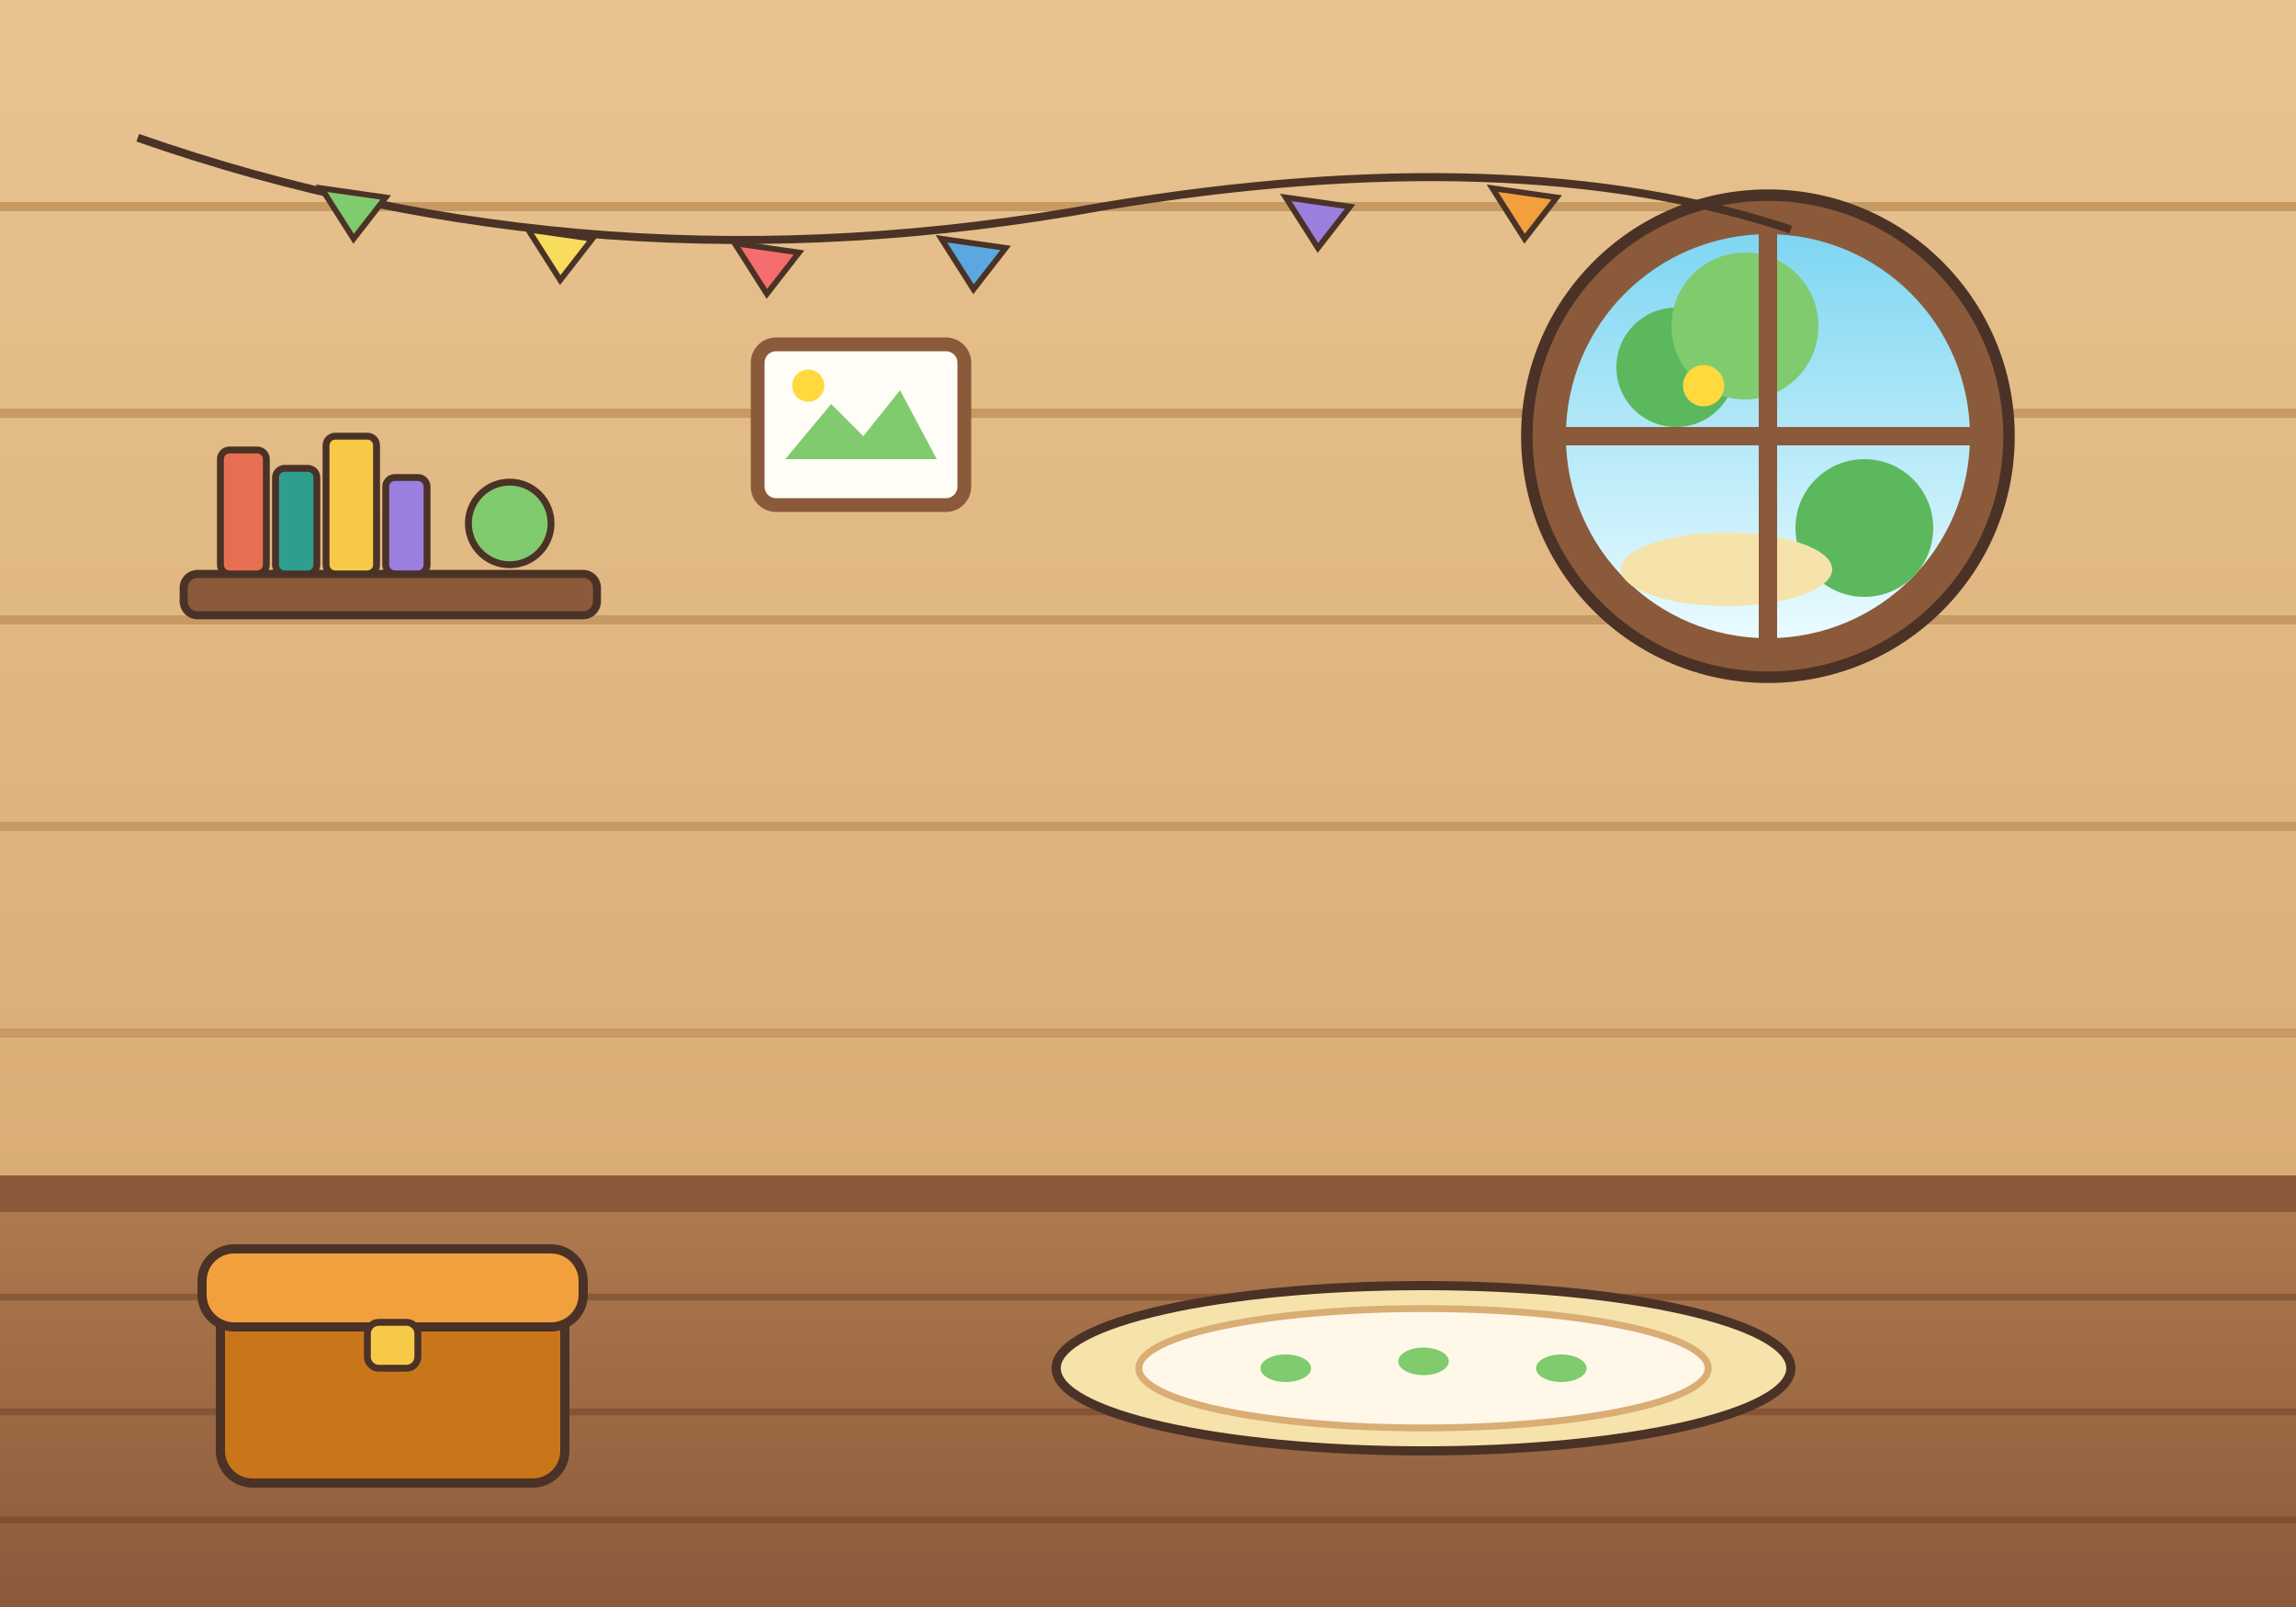
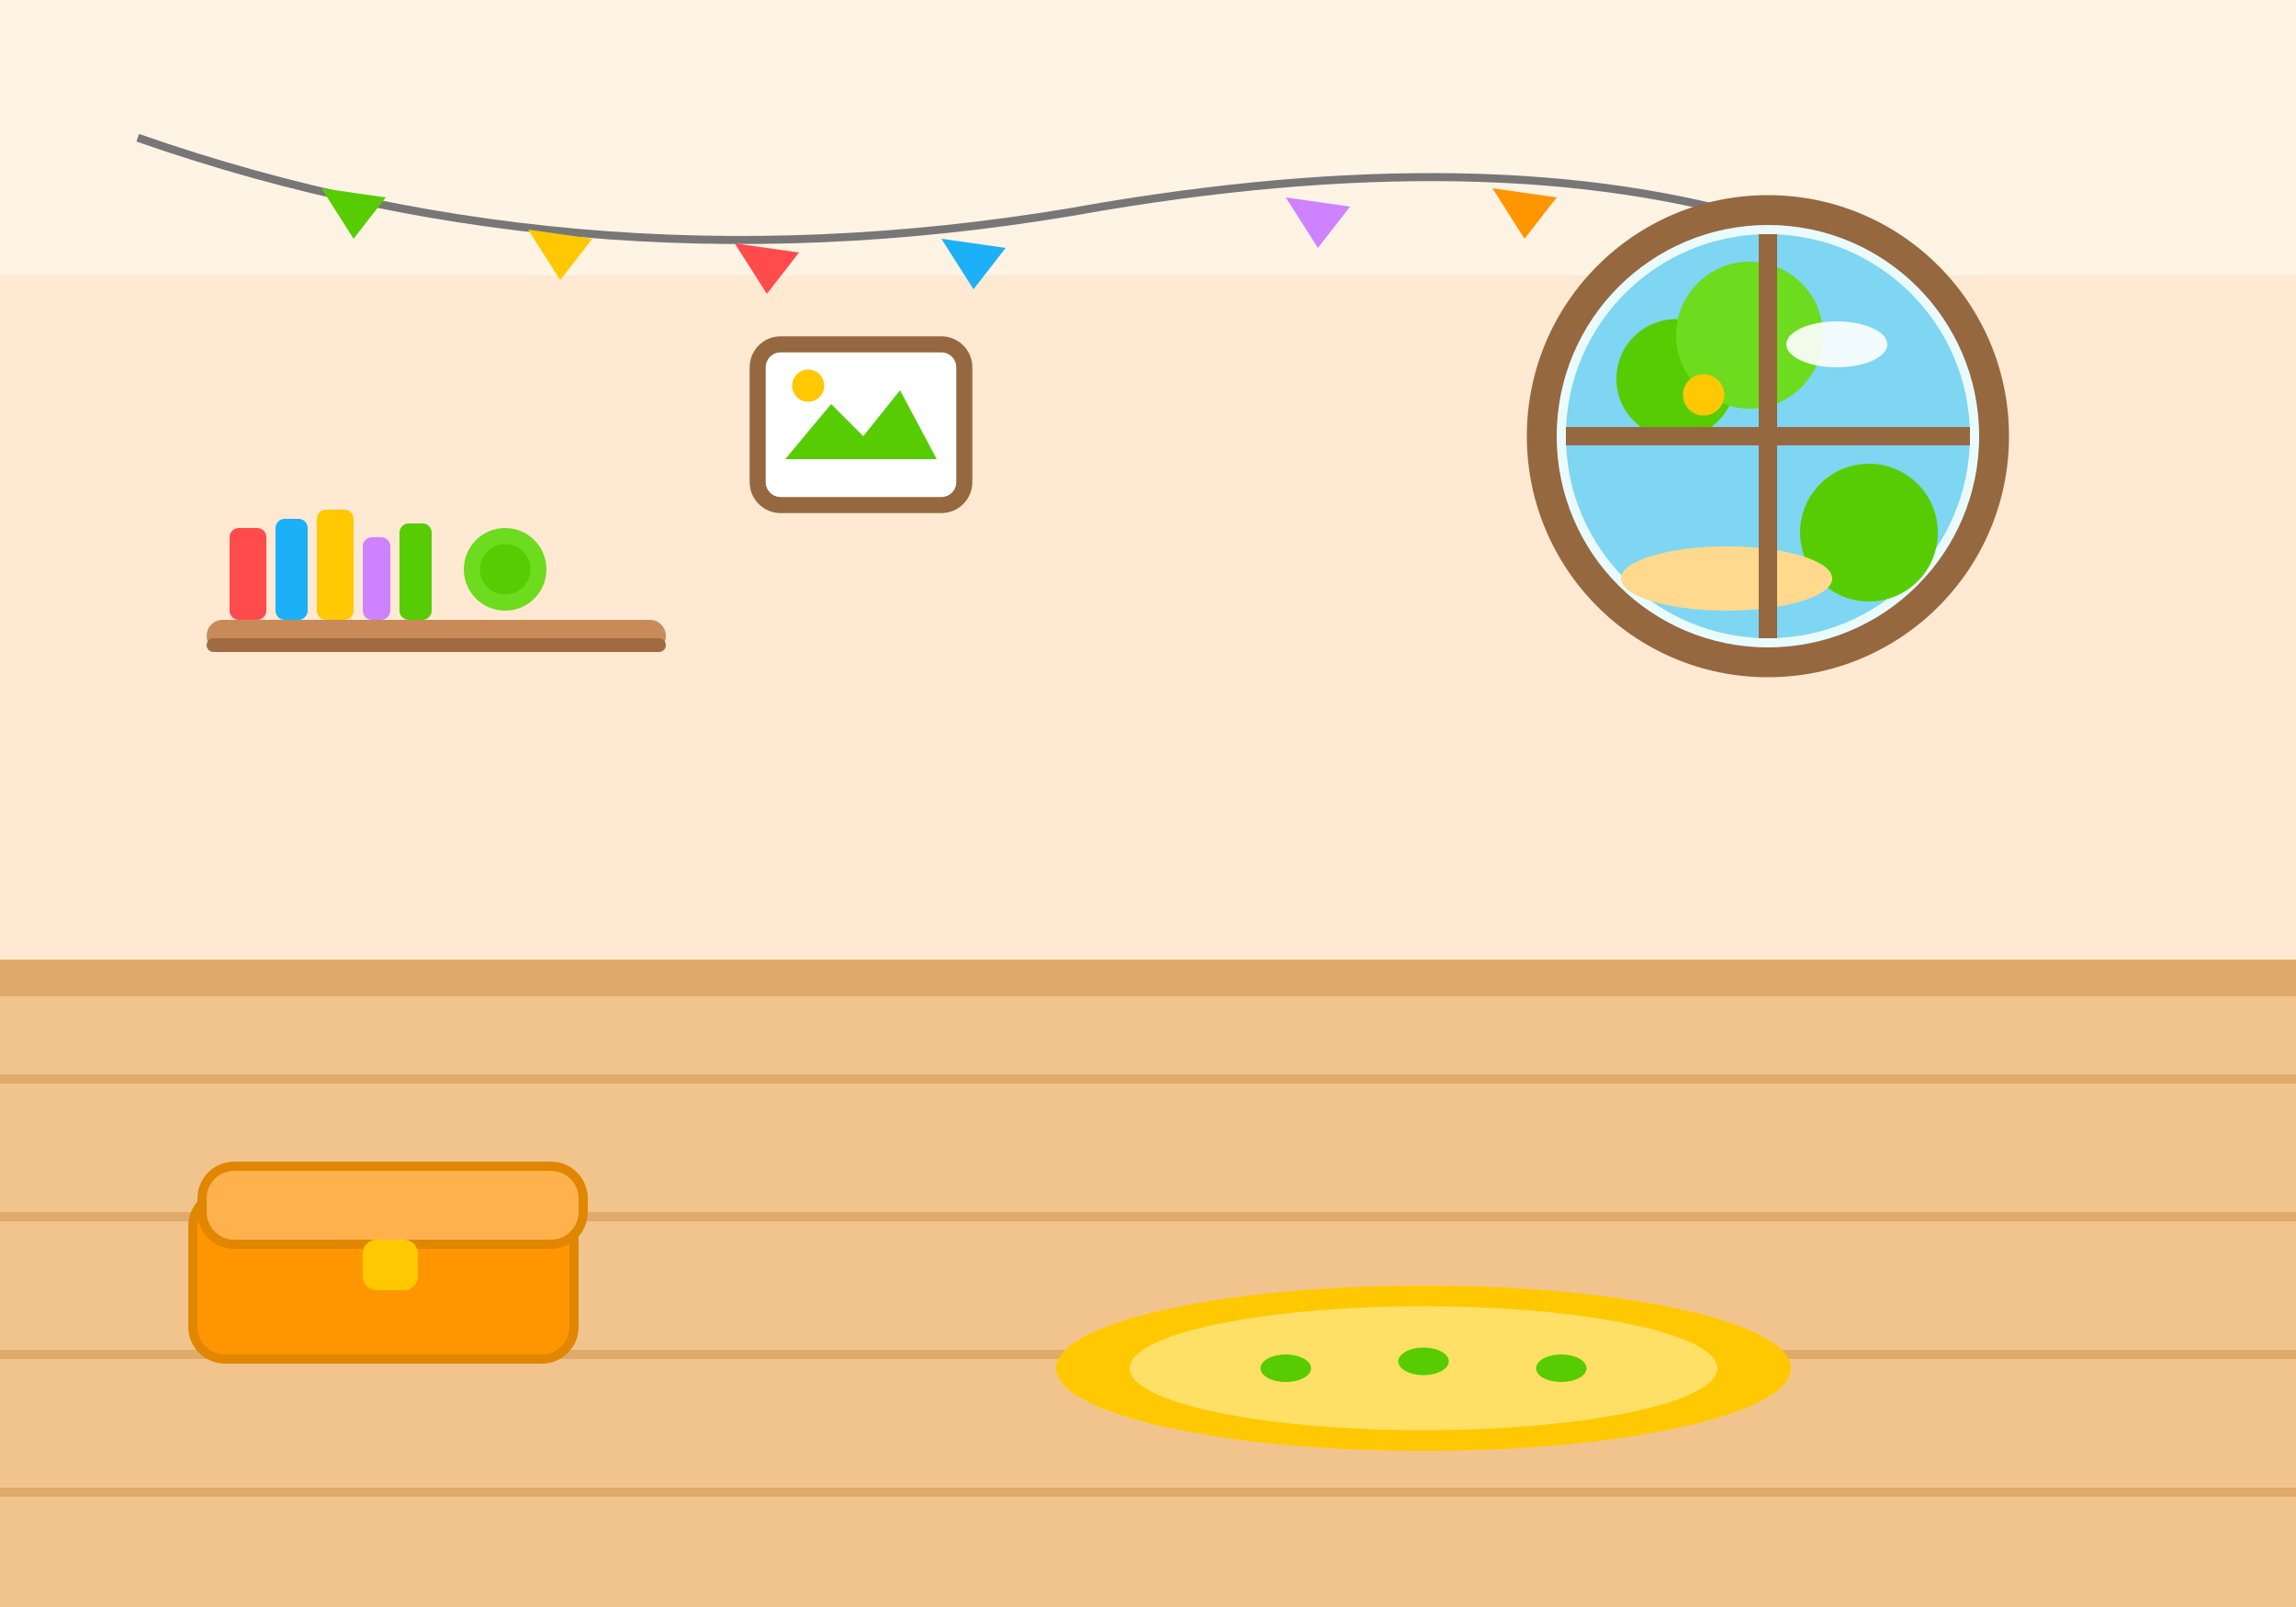
<svg xmlns="http://www.w3.org/2000/svg" viewBox="0 0 1000 700">
-   <defs>
-     <linearGradient id="wall" x1="0" y1="0" x2="0" y2="1">
-       <stop offset="0" stop-color="#e8c391" />
-       <stop offset="1" stop-color="#d9ad74" />
-     </linearGradient>
-     <linearGradient id="floor" x1="0" y1="0" x2="0" y2="1">
-       <stop offset="0" stop-color="#b07a4f" />
-       <stop offset="1" stop-color="#8a5a3b" />
-     </linearGradient>
-     <linearGradient id="winSky" x1="0" y1="0" x2="0" y2="1">
-       <stop offset="0" stop-color="#7ed6f2" />
-       <stop offset="1" stop-color="#eafbff" />
-     </linearGradient>
-   </defs>
-   <rect width="1000" height="520" fill="url(#wall)" />
-   <g stroke="#c79a63" stroke-width="4">
-     <line x1="0" y1="90" x2="1000" y2="90" />
-     <line x1="0" y1="180" x2="1000" y2="180" />
-     <line x1="0" y1="270" x2="1000" y2="270" />
-     <line x1="0" y1="360" x2="1000" y2="360" />
-     <line x1="0" y1="450" x2="1000" y2="450" />
+   <rect width="1000" height="700" fill="#ffe9d2" />
+   <rect width="1000" height="120" fill="#fff3e4" />
+   <rect y="430" width="1000" height="270" fill="#f2c48d" />
+   <g stroke="#e0aa6b" stroke-width="4">
+     <line x1="0" y1="470" x2="1000" y2="470" />
+     <line x1="0" y1="530" x2="1000" y2="530" />
+     <line x1="0" y1="590" x2="1000" y2="590" />
+     <line x1="0" y1="650" x2="1000" y2="650" />
  </g>
-   <rect y="520" width="1000" height="180" fill="url(#floor)" />
-   <g stroke="#6b4226" stroke-width="3" opacity="0.5">
-     <line x1="0" y1="565" x2="1000" y2="565" />
-     <line x1="0" y1="615" x2="1000" y2="615" />
-     <line x1="0" y1="662" x2="1000" y2="662" />
+   <rect y="418" width="1000" height="16" fill="#e0aa6b" />
+   <path d="M60 60 q200 70 420 30 q180 -30 300 10" fill="none" stroke="#777777" stroke-width="3.5" />
+   <g>
+     <path d="M140 82 l14 22 l14 -18 z" fill="#58cc02" />
+     <path d="M230 100 l14 22 l14 -18 z" fill="#ffc800" />
+     <path d="M320 106 l14 22 l14 -18 z" fill="#ff4b4b" />
+     <path d="M410 104 l14 22 l14 -18 z" fill="#1cb0f6" />
+     <path d="M560 86 l14 22 l14 -18 z" fill="#ce82ff" />
+     <path d="M650 82 l14 22 l14 -18 z" fill="#ff9600" />
  </g>
-   <rect y="512" width="1000" height="16" fill="#8a5a3b" />
-   <circle cx="770" cy="190" r="105" fill="#8a5a3b" stroke="#4a3226" stroke-width="5" />
-   <circle cx="770" cy="190" r="88" fill="url(#winSky)" />
-   <g clip-path="none">
-     <circle cx="730" cy="160" r="26" fill="#5bb85c" />
-     <circle cx="760" cy="142" r="32" fill="#7fcb6e" />
-     <circle cx="812" cy="230" r="30" fill="#5bb85c" />
-     <ellipse cx="752" cy="248" rx="46" ry="16" fill="#f6e3ac" />
-     <circle cx="742" cy="168" r="9" fill="#ffd93d" />
+   <circle cx="770" cy="190" r="105" fill="#96683f" />
+   <circle cx="770" cy="190" r="92" fill="#eafbff" />
+   <circle cx="770" cy="190" r="88" fill="#7ed6f2" />
+   <g>
+     <circle cx="730" cy="165" r="26" fill="#58cc02" />
+     <circle cx="762" cy="146" r="32" fill="#6ddb1e" />
+     <circle cx="814" cy="232" r="30" fill="#58cc02" />
+     <ellipse cx="752" cy="252" rx="46" ry="14" fill="#ffd98e" />
+     <circle cx="742" cy="172" r="9" fill="#ffc800" />
+     <ellipse cx="800" cy="150" rx="22" ry="10" fill="#ffffff" opacity="0.9" />
  </g>
-   <line x1="770" y1="102" x2="770" y2="278" stroke="#8a5a3b" stroke-width="8" />
-   <line x1="682" y1="190" x2="858" y2="190" stroke="#8a5a3b" stroke-width="8" />
+   <rect x="766" y="102" width="8" height="176" fill="#96683f" />
+   <rect x="682" y="186" width="176" height="8" fill="#96683f" />
+   <rect x="330" y="150" width="90" height="70" rx="10" fill="#ffffff" />
+   <rect x="330" y="150" width="90" height="70" rx="10" fill="none" stroke="#96683f" stroke-width="7" />
+   <path d="M342 200 l20 -24 l14 14 l16 -20 l16 30 z" fill="#58cc02" />
+   <circle cx="352" cy="168" r="7" fill="#ffc800" />
+   <rect x="90" y="270" width="200" height="14" rx="7" fill="#c98a5a" />
+   <rect x="90" y="278" width="200" height="6" rx="3" fill="#a06a42" />
  <g>
-     <path d="M60 60 q200 70 420 30 q180 -30 300 10" fill="none" stroke="#4a3226" stroke-width="3.5" />
-     <g stroke="#4a3226" stroke-width="2.5">
-       <path d="M140 82 l14 22 l14 -18 z" fill="#7fcb6e" />
-       <path d="M230 100 l14 22 l14 -18 z" fill="#f9dc5c" />
-       <path d="M320 106 l14 22 l14 -18 z" fill="#f66d6d" />
-       <path d="M410 104 l14 22 l14 -18 z" fill="#5ba8e0" />
-       <path d="M560 86 l14 22 l14 -18 z" fill="#9b7ede" />
-       <path d="M650 82 l14 22 l14 -18 z" fill="#f2a03d" />
-     </g>
+     <rect x="100" y="230" width="16" height="40" rx="4" fill="#ff4b4b" />
+     <rect x="120" y="226" width="14" height="44" rx="4" fill="#1cb0f6" />
+     <rect x="138" y="222" width="16" height="48" rx="4" fill="#ffc800" />
+     <rect x="158" y="234" width="12" height="36" rx="4" fill="#ce82ff" />
+     <rect x="174" y="228" width="14" height="42" rx="4" fill="#58cc02" />
+     <circle cx="220" cy="248" r="18" fill="#6ddb1e" />
+     <circle cx="220" cy="248" r="11" fill="#58cc02" />
  </g>
  <g>
-     <rect x="80" y="250" width="180" height="18" rx="6" fill="#8a5a3b" stroke="#4a3226" stroke-width="3.5" />
-     <rect x="96" y="196" width="20" height="54" rx="4" fill="#e76f51" stroke="#4a3226" stroke-width="3" />
-     <rect x="120" y="204" width="18" height="46" rx="4" fill="#2e9e8f" stroke="#4a3226" stroke-width="3" />
-     <rect x="142" y="190" width="22" height="60" rx="4" fill="#f7c948" stroke="#4a3226" stroke-width="3" />
-     <rect x="168" y="208" width="18" height="42" rx="4" fill="#9b7ede" stroke="#4a3226" stroke-width="3" />
-     <circle cx="222" cy="228" r="18" fill="#7fcb6e" stroke="#4a3226" stroke-width="3" />
+     <rect x="84" y="520" width="166" height="72" rx="14" fill="#ff9600" />
+     <rect x="84" y="520" width="166" height="72" rx="14" fill="none" stroke="#e08600" stroke-width="4" />
+     <rect x="88" y="508" width="166" height="34" rx="14" fill="#ffb14d" />
+     <rect x="88" y="508" width="166" height="34" rx="14" fill="none" stroke="#e08600" stroke-width="4" />
+     <rect x="158" y="540" width="24" height="22" rx="6" fill="#ffc800" />
  </g>
-   <g>
-     <rect x="96" y="560" width="150" height="86" rx="14" fill="#c9761a" stroke="#4a3226" stroke-width="4" />
-     <rect x="88" y="544" width="166" height="34" rx="14" fill="#f2a03d" stroke="#4a3226" stroke-width="4" />
-     <rect x="160" y="576" width="22" height="20" rx="5" fill="#f7c948" stroke="#4a3226" stroke-width="3" />
-   </g>
-   <ellipse cx="620" cy="596" rx="160" ry="36" fill="#f6e3ac" stroke="#4a3226" stroke-width="4" />
-   <ellipse cx="620" cy="596" rx="124" ry="26" fill="#fff7e8" stroke="#d9ad74" stroke-width="3" />
-   <g fill="#7fcb6e">
+   <ellipse cx="620" cy="596" rx="160" ry="36" fill="#ffc800" />
+   <ellipse cx="620" cy="596" rx="128" ry="27" fill="#ffe066" />
+   <g fill="#58cc02">
    <ellipse cx="560" cy="596" rx="11" ry="6" />
    <ellipse cx="620" cy="593" rx="11" ry="6" />
    <ellipse cx="680" cy="596" rx="11" ry="6" />
  </g>
-   <rect x="330" y="150" width="90" height="70" rx="8" fill="#fffdf6" stroke="#8a5a3b" stroke-width="6" />
-   <path d="M342 200 l20 -24 l14 14 l16 -20 l16 30 z" fill="#7fcb6e" />
-   <circle cx="352" cy="168" r="7" fill="#ffd93d" />
</svg>
